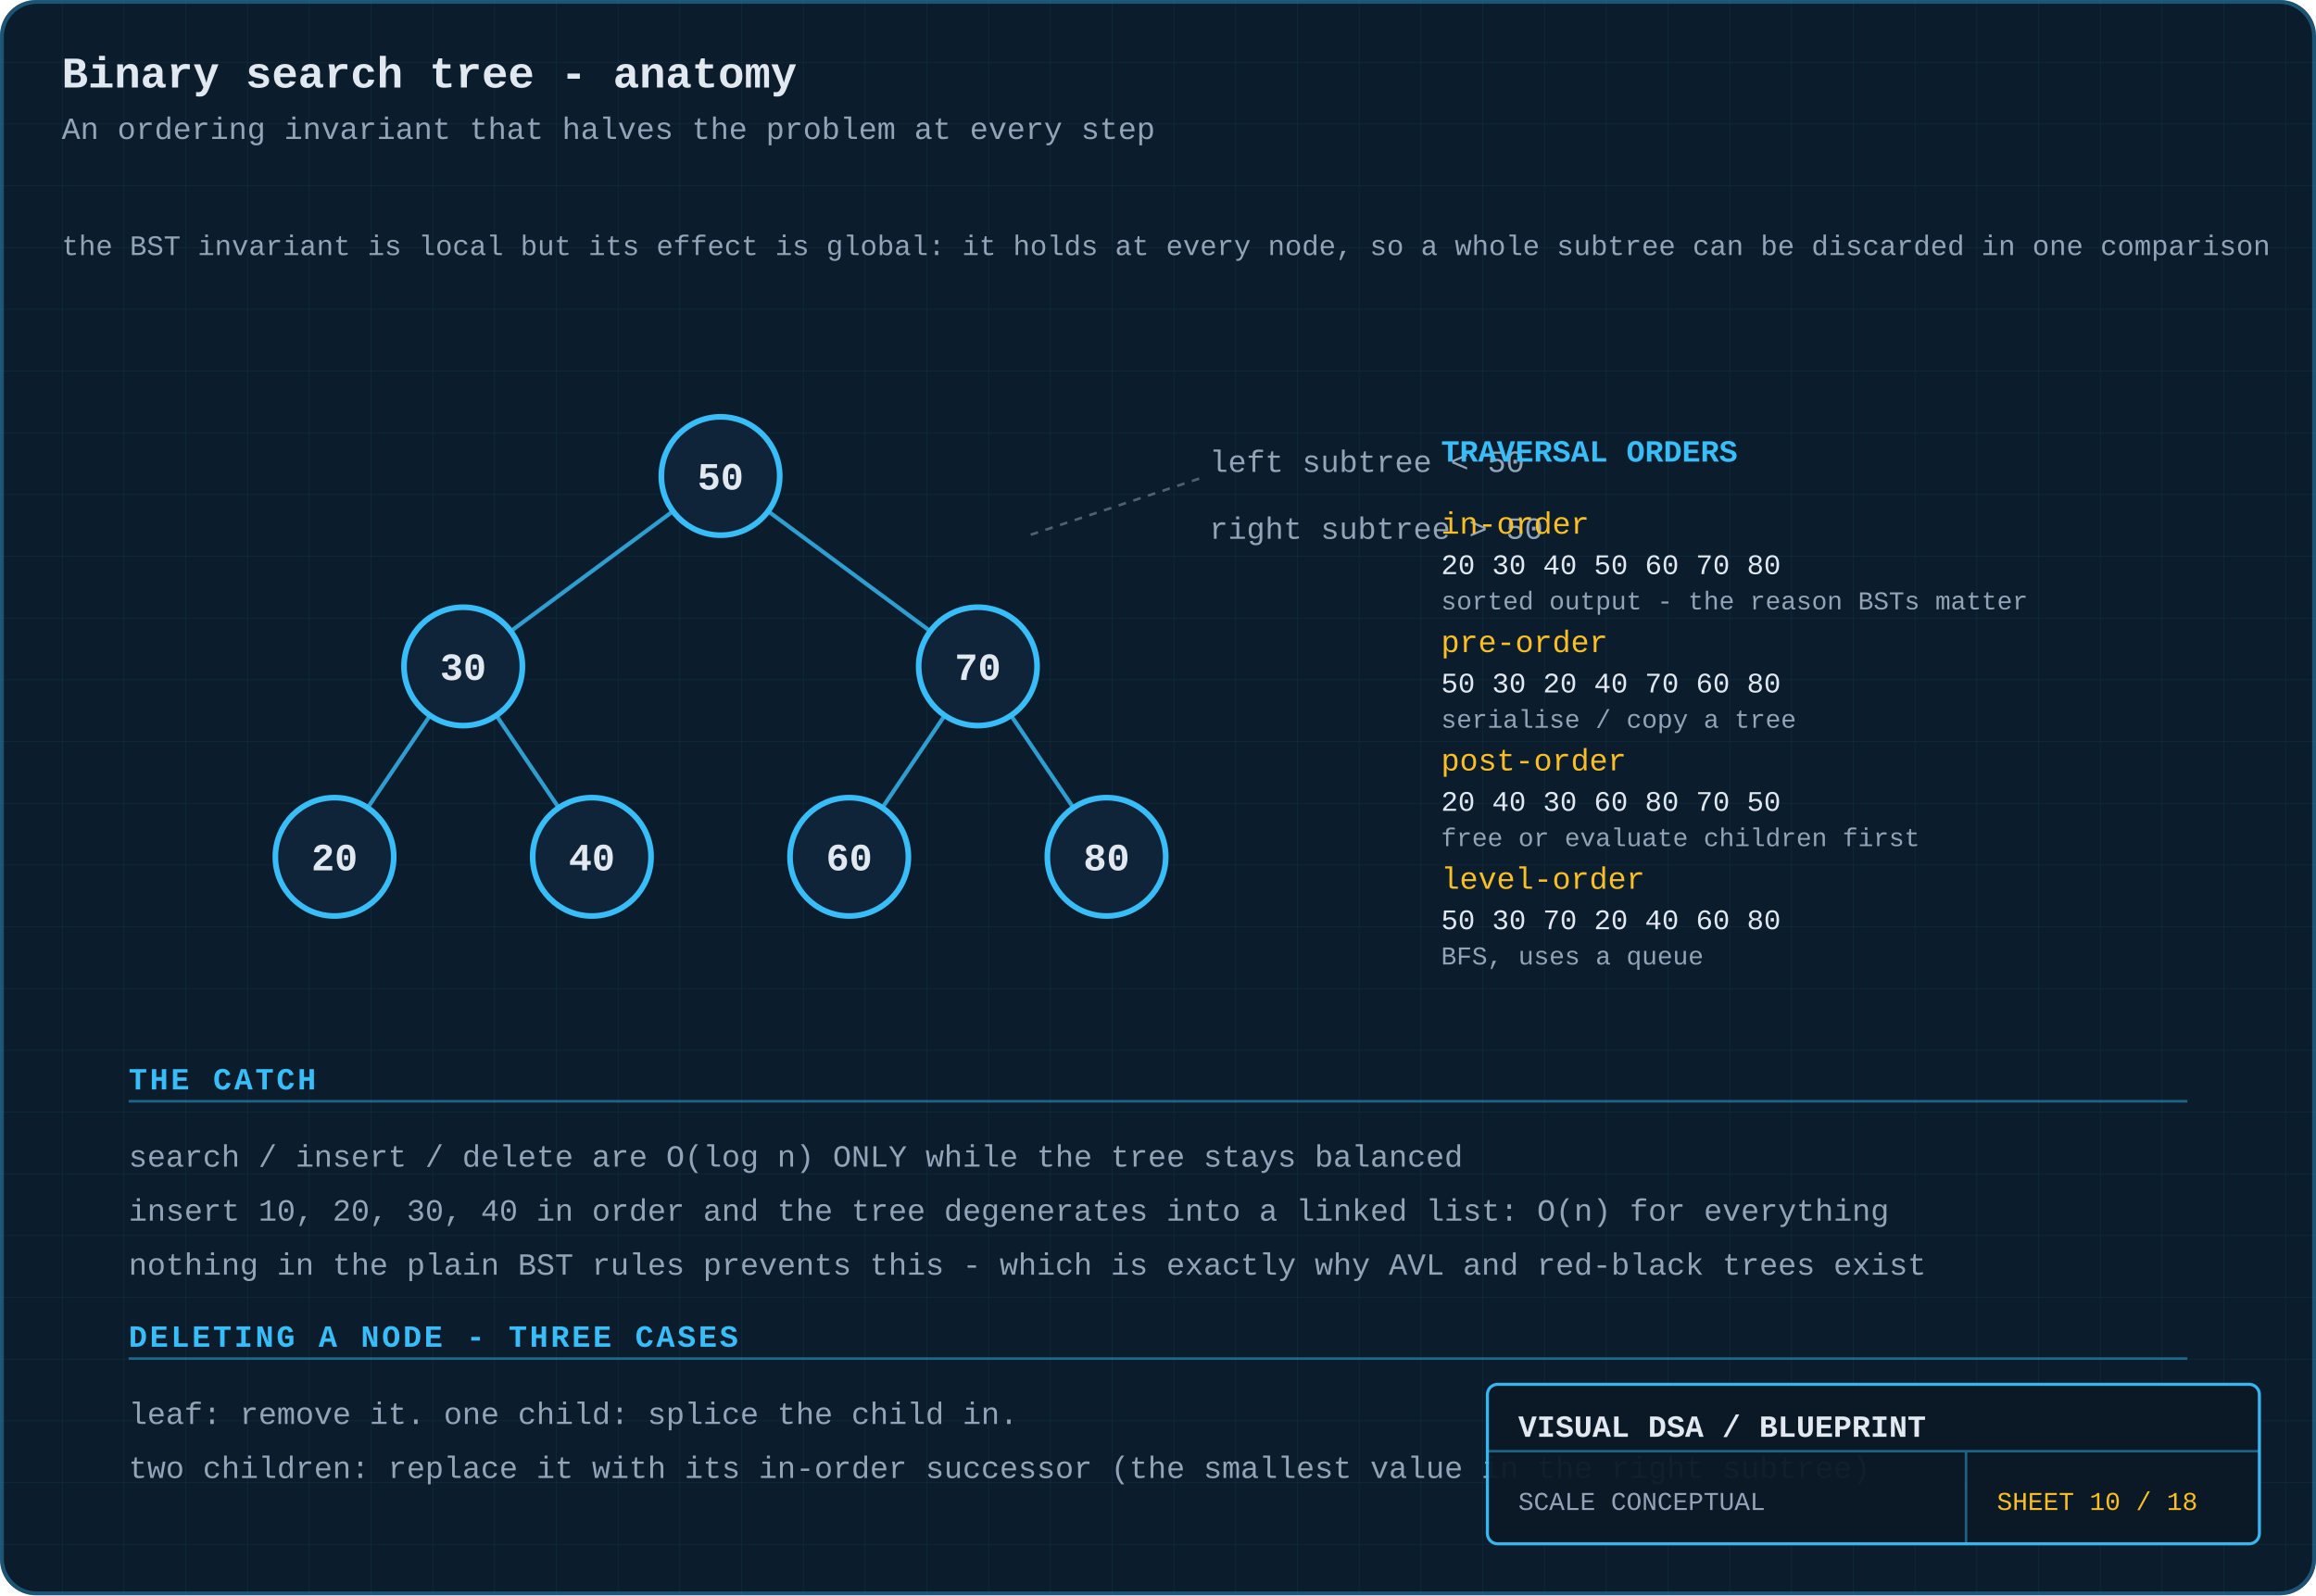
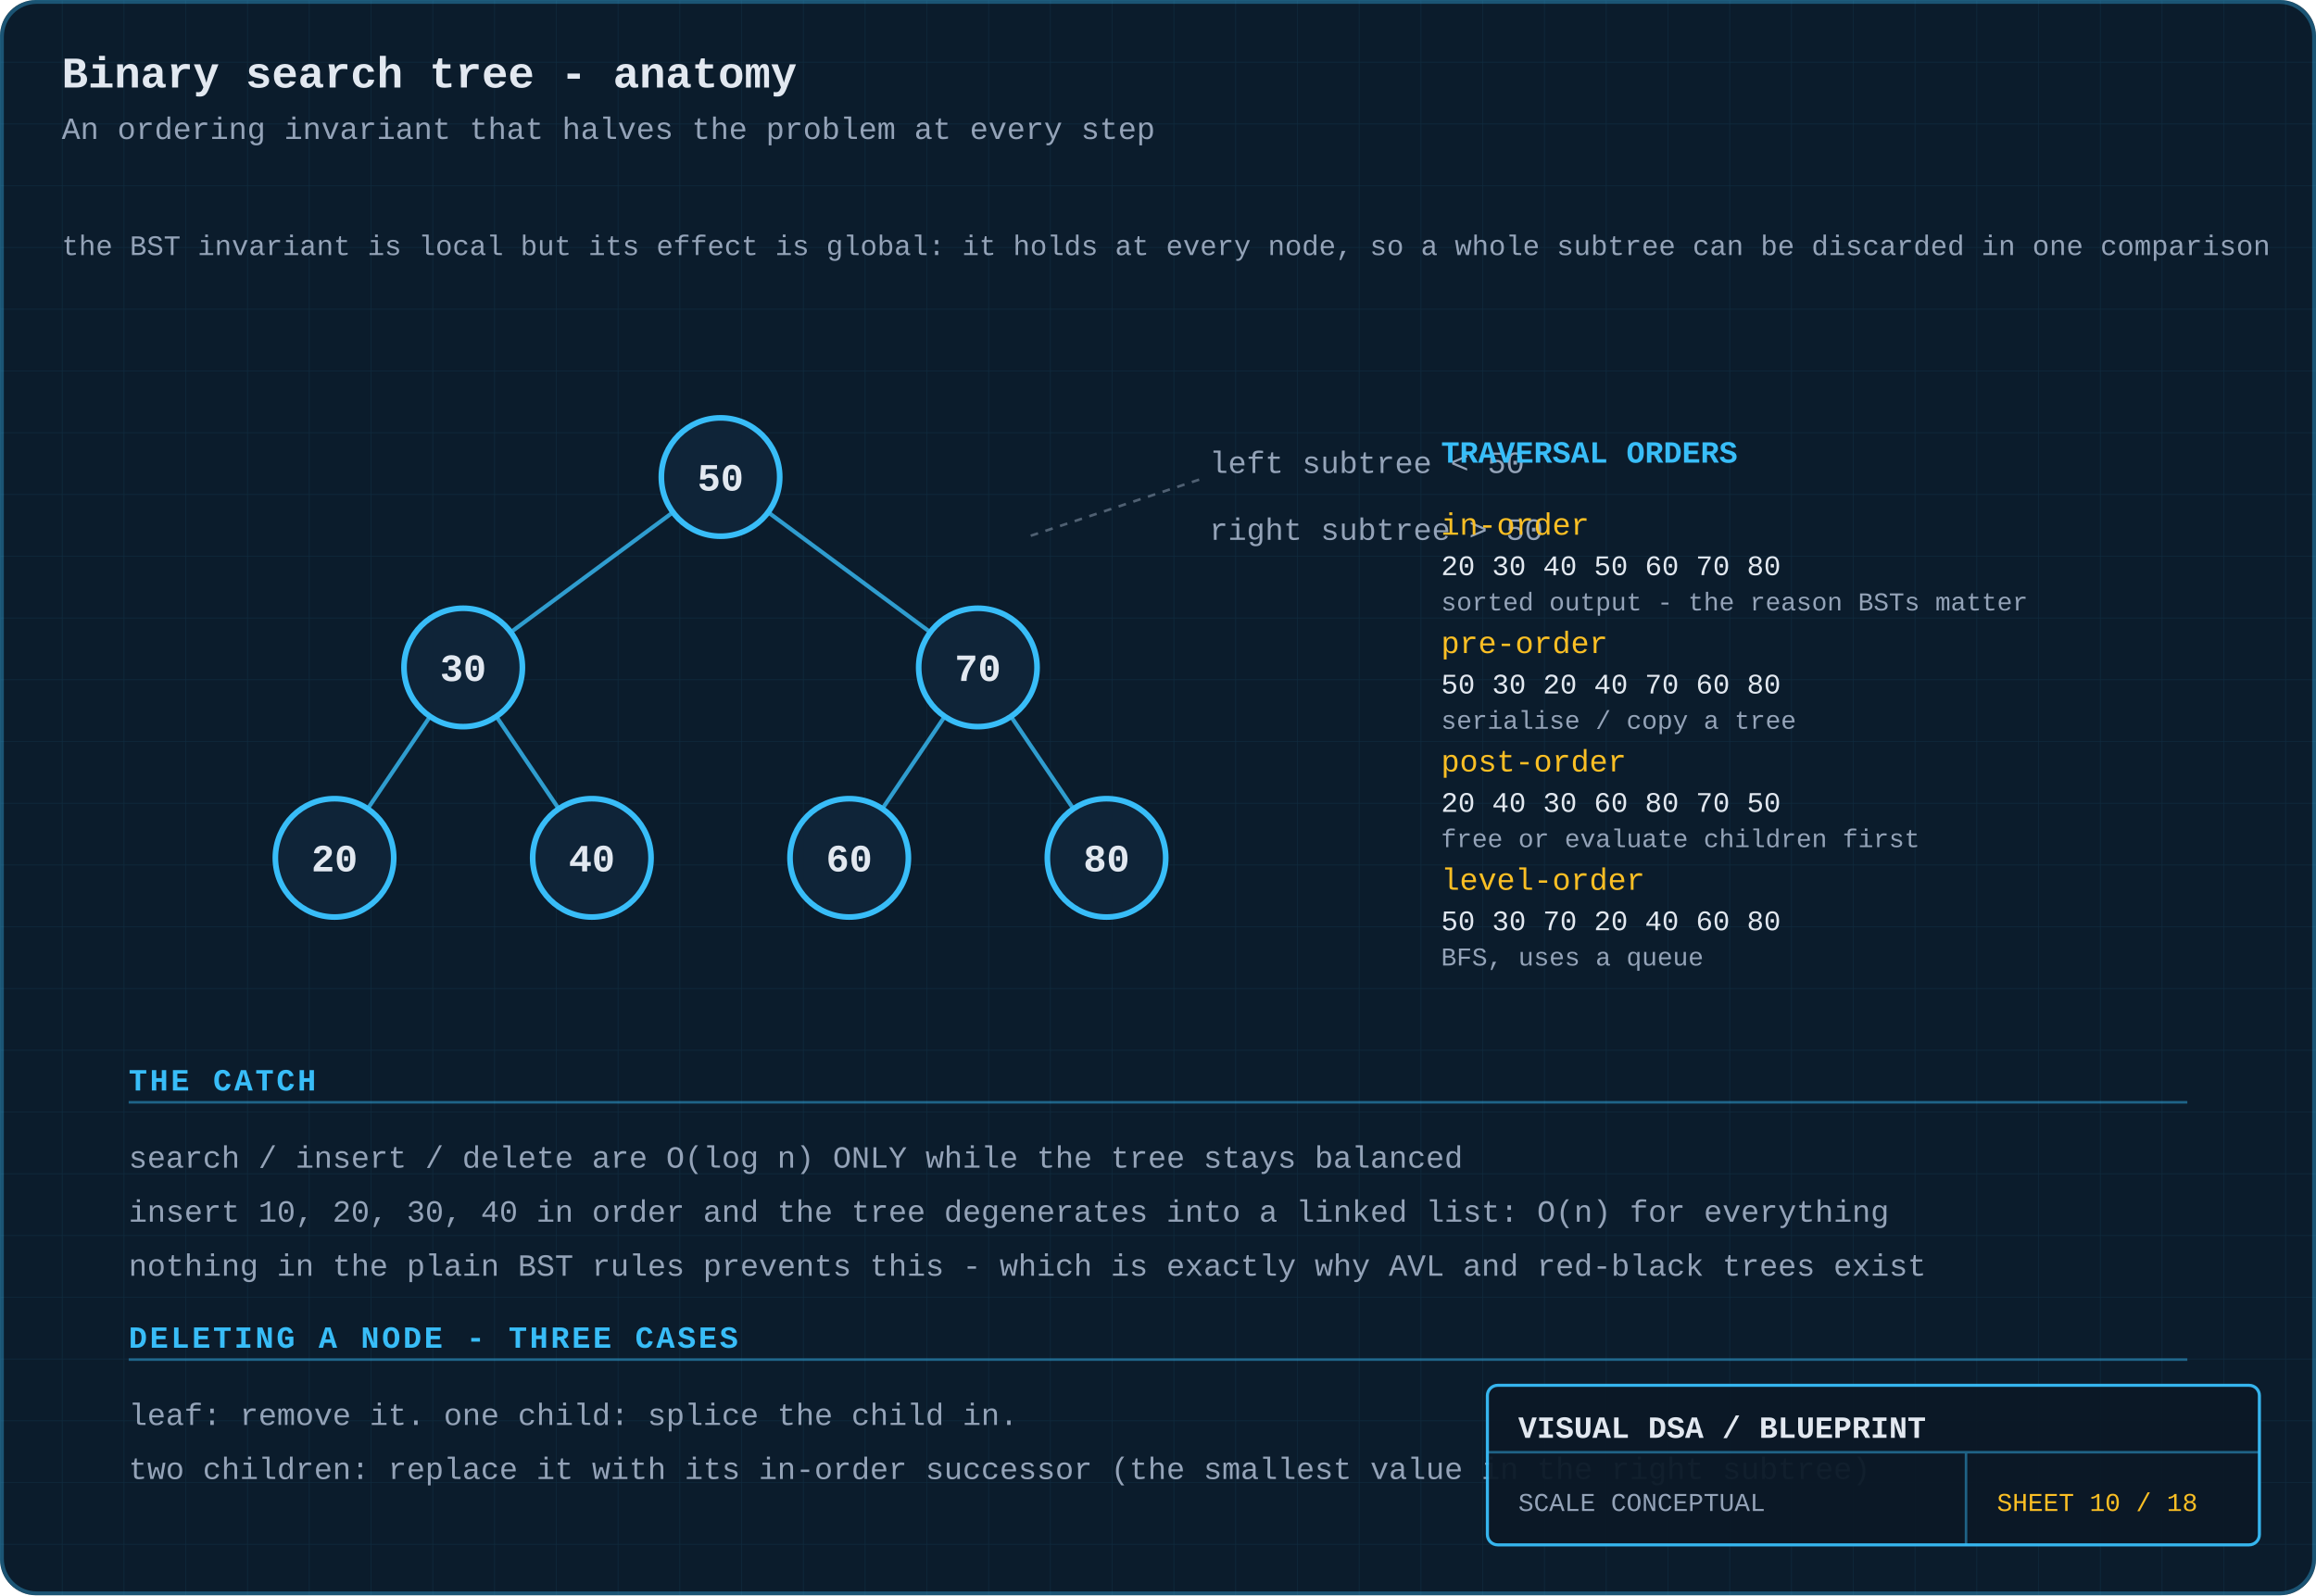
<svg xmlns="http://www.w3.org/2000/svg" viewBox="0 0 900 620" width="900" height="620" role="img" aria-label="Binary search tree - anatomy">
  <defs>
    <pattern id="g" width="24" height="24" patternUnits="userSpaceOnUse">
      <path d="M24 0H0V24" fill="none" stroke="#38bdf8" stroke-width="0.5" opacity="0.09" />
    </pattern>
    <marker id="ar" viewBox="0 0 10 10" refX="9" refY="5" markerWidth="6" markerHeight="6" orient="auto-start-reverse">
      <path d="M0 0 L10 5 L0 10 z" fill="#38bdf8" />
    </marker>
    <marker id="ara" viewBox="0 0 10 10" refX="9" refY="5" markerWidth="6" markerHeight="6" orient="auto-start-reverse">
      <path d="M0 0 L10 5 L0 10 z" fill="#fbbf24" />
    </marker>
    <marker id="arg" viewBox="0 0 10 10" refX="9" refY="5" markerWidth="6" markerHeight="6" orient="auto-start-reverse">
      <path d="M0 0 L10 5 L0 10 z" fill="#34d399" />
    </marker>
  </defs>
  <style>
  text{font-family:ui-monospace, SFMono-Regular, Menlo, Consolas, 'Liberation Mono', monospace;dominant-baseline:middle}
  .title{fill:#e2e8f0;font-size:17px;font-weight:700;dominant-baseline:auto}
  .sub{fill:#94a3b8;font-size:12px;dominant-baseline:auto}
  .lbl{fill:#94a3b8;font-size:11px;text-anchor:middle}
  .lbl-l{fill:#94a3b8;font-size:11px}
  .val{fill:#e2e8f0;font-size:16px;text-anchor:middle;font-weight:600}
  .idx{fill:#64748b;font-size:10px;text-anchor:middle}
  .cell{fill:#0f2438;stroke:#38bdf8;stroke-width:1.5;rx:4}
  .step{fill:#fbbf24;font-size:12px;font-weight:700}
  .edge{stroke:#38bdf8;stroke-width:1.6;fill:none}

  </style>
  <rect x="0" y="0" width="900" height="620" rx="14" fill="#0b1c2c" />
  <rect x="0" y="0" width="900" height="620" rx="14" fill="url(#g)" />
  <rect x="0.75" y="0.75" width="898.5" height="618.5" rx="13.5" fill="none" stroke="#38bdf8" stroke-width="1.5" opacity="0.35" />
  <text class="title" x="24" y="34">Binary search tree - anatomy</text>
  <text class="sub" x="24" y="54">An ordering invariant that halves the problem at every step</text>
-   <text class="lbl-l" x="24" y="96">the BST invariant is local but its effect is global: it holds at every node, so a whole subtree can be discarded in one comparison</text>
-   <line x1="261.5" y1="198.7" x2="198.5" y2="245.3" stroke="#38bdf8" stroke-width="1.6" opacity="0.8" />
-   <line x1="298.5" y1="198.7" x2="361.5" y2="245.3" stroke="#38bdf8" stroke-width="1.6" opacity="0.8" />
-   <line x1="167.1" y1="278.1" x2="142.9" y2="313.9" stroke="#38bdf8" stroke-width="1.6" opacity="0.8" />
-   <line x1="192.9" y1="278.1" x2="217.1" y2="313.9" stroke="#38bdf8" stroke-width="1.6" opacity="0.8" />
-   <line x1="367.1" y1="278.1" x2="342.9" y2="313.9" stroke="#38bdf8" stroke-width="1.6" opacity="0.8" />
-   <line x1="392.9" y1="278.1" x2="417.1" y2="313.9" stroke="#38bdf8" stroke-width="1.6" opacity="0.8" />
-   <g>
-     <circle cx="280.0" cy="185.0" r="23" fill="#0f2438" stroke="#38bdf8" stroke-width="2.2" />
-     <text x="280.0" y="186.0" font-size="15" font-weight="600" fill="#e2e8f0" text-anchor="middle" dominant-baseline="middle">50</text>
+   <text class="lbl-l hdrline" x="24" y="96">the BST invariant is local but its effect is global: it holds at every node, so a whole subtree can be discarded in one comparison</text>
+   <g transform="translate(0,0.4)">
+     <line x1="261.5" y1="198.7" x2="198.5" y2="245.3" stroke="#38bdf8" stroke-width="1.6" opacity="0.8" />
+     <line x1="298.5" y1="198.7" x2="361.5" y2="245.3" stroke="#38bdf8" stroke-width="1.6" opacity="0.8" />
+     <line x1="167.1" y1="278.1" x2="142.9" y2="313.9" stroke="#38bdf8" stroke-width="1.6" opacity="0.8" />
+     <line x1="192.9" y1="278.1" x2="217.1" y2="313.9" stroke="#38bdf8" stroke-width="1.6" opacity="0.8" />
+     <line x1="367.1" y1="278.1" x2="342.9" y2="313.9" stroke="#38bdf8" stroke-width="1.6" opacity="0.8" />
+     <line x1="392.9" y1="278.1" x2="417.1" y2="313.9" stroke="#38bdf8" stroke-width="1.6" opacity="0.8" />
+     <g>
+       <circle cx="280.0" cy="185.0" r="23" fill="#0f2438" stroke="#38bdf8" stroke-width="2.2" />
+       <text x="280.0" y="186.0" font-size="15" font-weight="600" fill="#e2e8f0" text-anchor="middle" dominant-baseline="middle">50</text>
+     </g>
+     <g>
+       <circle cx="180.0" cy="259.0" r="23" fill="#0f2438" stroke="#38bdf8" stroke-width="2.2" />
+       <text x="180.0" y="260.0" font-size="15" font-weight="600" fill="#e2e8f0" text-anchor="middle" dominant-baseline="middle">30</text>
+     </g>
+     <g>
+       <circle cx="380.0" cy="259.0" r="23" fill="#0f2438" stroke="#38bdf8" stroke-width="2.2" />
+       <text x="380.0" y="260.0" font-size="15" font-weight="600" fill="#e2e8f0" text-anchor="middle" dominant-baseline="middle">70</text>
+     </g>
+     <g>
+       <circle cx="130.0" cy="333.0" r="23" fill="#0f2438" stroke="#38bdf8" stroke-width="2.2" />
+       <text x="130.0" y="334.0" font-size="15" font-weight="600" fill="#e2e8f0" text-anchor="middle" dominant-baseline="middle">20</text>
+     </g>
+     <g>
+       <circle cx="230.0" cy="333.0" r="23" fill="#0f2438" stroke="#38bdf8" stroke-width="2.2" />
+       <text x="230.0" y="334.0" font-size="15" font-weight="600" fill="#e2e8f0" text-anchor="middle" dominant-baseline="middle">40</text>
+     </g>
+     <g>
+       <circle cx="330.0" cy="333.0" r="23" fill="#0f2438" stroke="#38bdf8" stroke-width="2.2" />
+       <text x="330.0" y="334.0" font-size="15" font-weight="600" fill="#e2e8f0" text-anchor="middle" dominant-baseline="middle">60</text>
+     </g>
+     <g>
+       <circle cx="430.0" cy="333.0" r="23" fill="#0f2438" stroke="#38bdf8" stroke-width="2.2" />
+       <text x="430.0" y="334.0" font-size="15" font-weight="600" fill="#e2e8f0" text-anchor="middle" dominant-baseline="middle">80</text>
+     </g>
+     <text x="470" y="180" font-size="12" fill="#94a3b8">left subtree &lt; 50</text>
+     <path d="M466 186 L400 208" stroke="#94a3b8" stroke-width="1" opacity="0.5" stroke-dasharray="3 3" />
+     <text x="470" y="206" font-size="12" fill="#94a3b8">right subtree &gt; 50</text>
+     <text x="560" y="176" font-size="12" font-weight="700" fill="#38bdf8">TRAVERSAL ORDERS</text>
+     <text x="560" y="204" font-size="12" fill="#fbbf24">in-order</text>
+     <text x="560" y="220" font-size="11" fill="#e2e8f0">20 30 40 50 60 70 80</text>
+     <text x="560" y="234" font-size="10" fill="#94a3b8">sorted output - the reason BSTs matter</text>
+     <text x="560" y="250" font-size="12" fill="#fbbf24">pre-order</text>
+     <text x="560" y="266" font-size="11" fill="#e2e8f0">50 30 20 40 70 60 80</text>
+     <text x="560" y="280" font-size="10" fill="#94a3b8">serialise / copy a tree</text>
+     <text x="560" y="296" font-size="12" fill="#fbbf24">post-order</text>
+     <text x="560" y="312" font-size="11" fill="#e2e8f0">20 40 30 60 80 70 50</text>
+     <text x="560" y="326" font-size="10" fill="#94a3b8">free or evaluate children first</text>
+     <text x="560" y="342" font-size="12" fill="#fbbf24">level-order</text>
+     <text x="560" y="358" font-size="11" fill="#e2e8f0">50 30 70 20 40 60 80</text>
+     <text x="560" y="372" font-size="10" fill="#94a3b8">BFS, uses a queue</text>
+     <text x="50" y="420" font-size="12" font-weight="700" fill="#38bdf8" letter-spacing="1">THE CATCH</text>
+     <path d="M50 428 L850 428" stroke="#38bdf8" stroke-width="1" opacity="0.45" />
+     <text x="50" y="450" font-size="12" fill="#94a3b8">search / insert / delete are O(log n) ONLY while the tree stays balanced</text>
+     <text x="50" y="471" font-size="12" fill="#94a3b8">insert 10, 20, 30, 40 in order and the tree degenerates into a linked list: O(n) for everything</text>
+     <text x="50" y="492" font-size="12" fill="#94a3b8">nothing in the plain BST rules prevents this - which is exactly why AVL and red-black trees exist</text>
+     <text x="50" y="520" font-size="12" font-weight="700" fill="#38bdf8" letter-spacing="1">DELETING A NODE - THREE CASES</text>
+     <path d="M50 528 L850 528" stroke="#38bdf8" stroke-width="1" opacity="0.45" />
+     <text x="50" y="550" font-size="12" fill="#94a3b8">leaf: remove it.   one child: splice the child in.</text>
+     <text x="50" y="571" font-size="12" fill="#94a3b8">two children: replace it with its in-order successor (the smallest value in the right subtree)</text>
+     <rect x="578" y="538" width="300" height="62" rx="4" fill="#0a1826" stroke="#38bdf8" stroke-width="1.2" opacity="0.95" />
+     <path d="M578 564 L878 564 M764 564 L764 600" stroke="#38bdf8" stroke-width="1" opacity="0.45" />
+     <text x="590" y="555" font-size="12" font-weight="700" fill="#e2e8f0">VISUAL DSA / BLUEPRINT</text>
+     <text x="590" y="584" font-size="10" fill="#94a3b8">SCALE CONCEPTUAL</text>
+     <text x="776" y="584" font-size="10" fill="#fbbf24">SHEET 10 / 18</text>
  </g>
-   <g>
-     <circle cx="180.0" cy="259.0" r="23" fill="#0f2438" stroke="#38bdf8" stroke-width="2.2" />
-     <text x="180.0" y="260.0" font-size="15" font-weight="600" fill="#e2e8f0" text-anchor="middle" dominant-baseline="middle">30</text>
-   </g>
-   <g>
-     <circle cx="380.0" cy="259.0" r="23" fill="#0f2438" stroke="#38bdf8" stroke-width="2.2" />
-     <text x="380.0" y="260.0" font-size="15" font-weight="600" fill="#e2e8f0" text-anchor="middle" dominant-baseline="middle">70</text>
-   </g>
-   <g>
-     <circle cx="130.0" cy="333.0" r="23" fill="#0f2438" stroke="#38bdf8" stroke-width="2.2" />
-     <text x="130.0" y="334.0" font-size="15" font-weight="600" fill="#e2e8f0" text-anchor="middle" dominant-baseline="middle">20</text>
-   </g>
-   <g>
-     <circle cx="230.0" cy="333.0" r="23" fill="#0f2438" stroke="#38bdf8" stroke-width="2.2" />
-     <text x="230.0" y="334.0" font-size="15" font-weight="600" fill="#e2e8f0" text-anchor="middle" dominant-baseline="middle">40</text>
-   </g>
-   <g>
-     <circle cx="330.0" cy="333.0" r="23" fill="#0f2438" stroke="#38bdf8" stroke-width="2.2" />
-     <text x="330.0" y="334.0" font-size="15" font-weight="600" fill="#e2e8f0" text-anchor="middle" dominant-baseline="middle">60</text>
-   </g>
-   <g>
-     <circle cx="430.0" cy="333.0" r="23" fill="#0f2438" stroke="#38bdf8" stroke-width="2.2" />
-     <text x="430.0" y="334.0" font-size="15" font-weight="600" fill="#e2e8f0" text-anchor="middle" dominant-baseline="middle">80</text>
-   </g>
-   <text x="470" y="180" font-size="12" fill="#94a3b8">left subtree &lt; 50</text>
-   <path d="M466 186 L400 208" stroke="#94a3b8" stroke-width="1" opacity="0.5" stroke-dasharray="3 3" />
-   <text x="470" y="206" font-size="12" fill="#94a3b8">right subtree &gt; 50</text>
-   <text x="560" y="176" font-size="12" font-weight="700" fill="#38bdf8">TRAVERSAL ORDERS</text>
-   <text x="560" y="204" font-size="12" fill="#fbbf24">in-order</text>
-   <text x="560" y="220" font-size="11" fill="#e2e8f0">20 30 40 50 60 70 80</text>
-   <text x="560" y="234" font-size="10" fill="#94a3b8">sorted output - the reason BSTs matter</text>
-   <text x="560" y="250" font-size="12" fill="#fbbf24">pre-order</text>
-   <text x="560" y="266" font-size="11" fill="#e2e8f0">50 30 20 40 70 60 80</text>
-   <text x="560" y="280" font-size="10" fill="#94a3b8">serialise / copy a tree</text>
-   <text x="560" y="296" font-size="12" fill="#fbbf24">post-order</text>
-   <text x="560" y="312" font-size="11" fill="#e2e8f0">20 40 30 60 80 70 50</text>
-   <text x="560" y="326" font-size="10" fill="#94a3b8">free or evaluate children first</text>
-   <text x="560" y="342" font-size="12" fill="#fbbf24">level-order</text>
-   <text x="560" y="358" font-size="11" fill="#e2e8f0">50 30 70 20 40 60 80</text>
-   <text x="560" y="372" font-size="10" fill="#94a3b8">BFS, uses a queue</text>
-   <text x="50" y="420" font-size="12" font-weight="700" fill="#38bdf8" letter-spacing="1">THE CATCH</text>
-   <path d="M50 428 L850 428" stroke="#38bdf8" stroke-width="1" opacity="0.45" />
-   <text x="50" y="450" font-size="12" fill="#94a3b8">search / insert / delete are O(log n) ONLY while the tree stays balanced</text>
-   <text x="50" y="471" font-size="12" fill="#94a3b8">insert 10, 20, 30, 40 in order and the tree degenerates into a linked list: O(n) for everything</text>
-   <text x="50" y="492" font-size="12" fill="#94a3b8">nothing in the plain BST rules prevents this - which is exactly why AVL and red-black trees exist</text>
-   <text x="50" y="520" font-size="12" font-weight="700" fill="#38bdf8" letter-spacing="1">DELETING A NODE - THREE CASES</text>
-   <path d="M50 528 L850 528" stroke="#38bdf8" stroke-width="1" opacity="0.45" />
-   <text x="50" y="550" font-size="12" fill="#94a3b8">leaf: remove it.   one child: splice the child in.</text>
-   <text x="50" y="571" font-size="12" fill="#94a3b8">two children: replace it with its in-order successor (the smallest value in the right subtree)</text>
-   <rect x="578" y="538" width="300" height="62" rx="4" fill="#0a1826" stroke="#38bdf8" stroke-width="1.2" opacity="0.95" />
-   <path d="M578 564 L878 564 M764 564 L764 600" stroke="#38bdf8" stroke-width="1" opacity="0.45" />
-   <text x="590" y="555" font-size="12" font-weight="700" fill="#e2e8f0">VISUAL DSA / BLUEPRINT</text>
-   <text x="590" y="584" font-size="10" fill="#94a3b8">SCALE CONCEPTUAL</text>
-   <text x="776" y="584" font-size="10" fill="#fbbf24">SHEET 10 / 18</text>
</svg>
